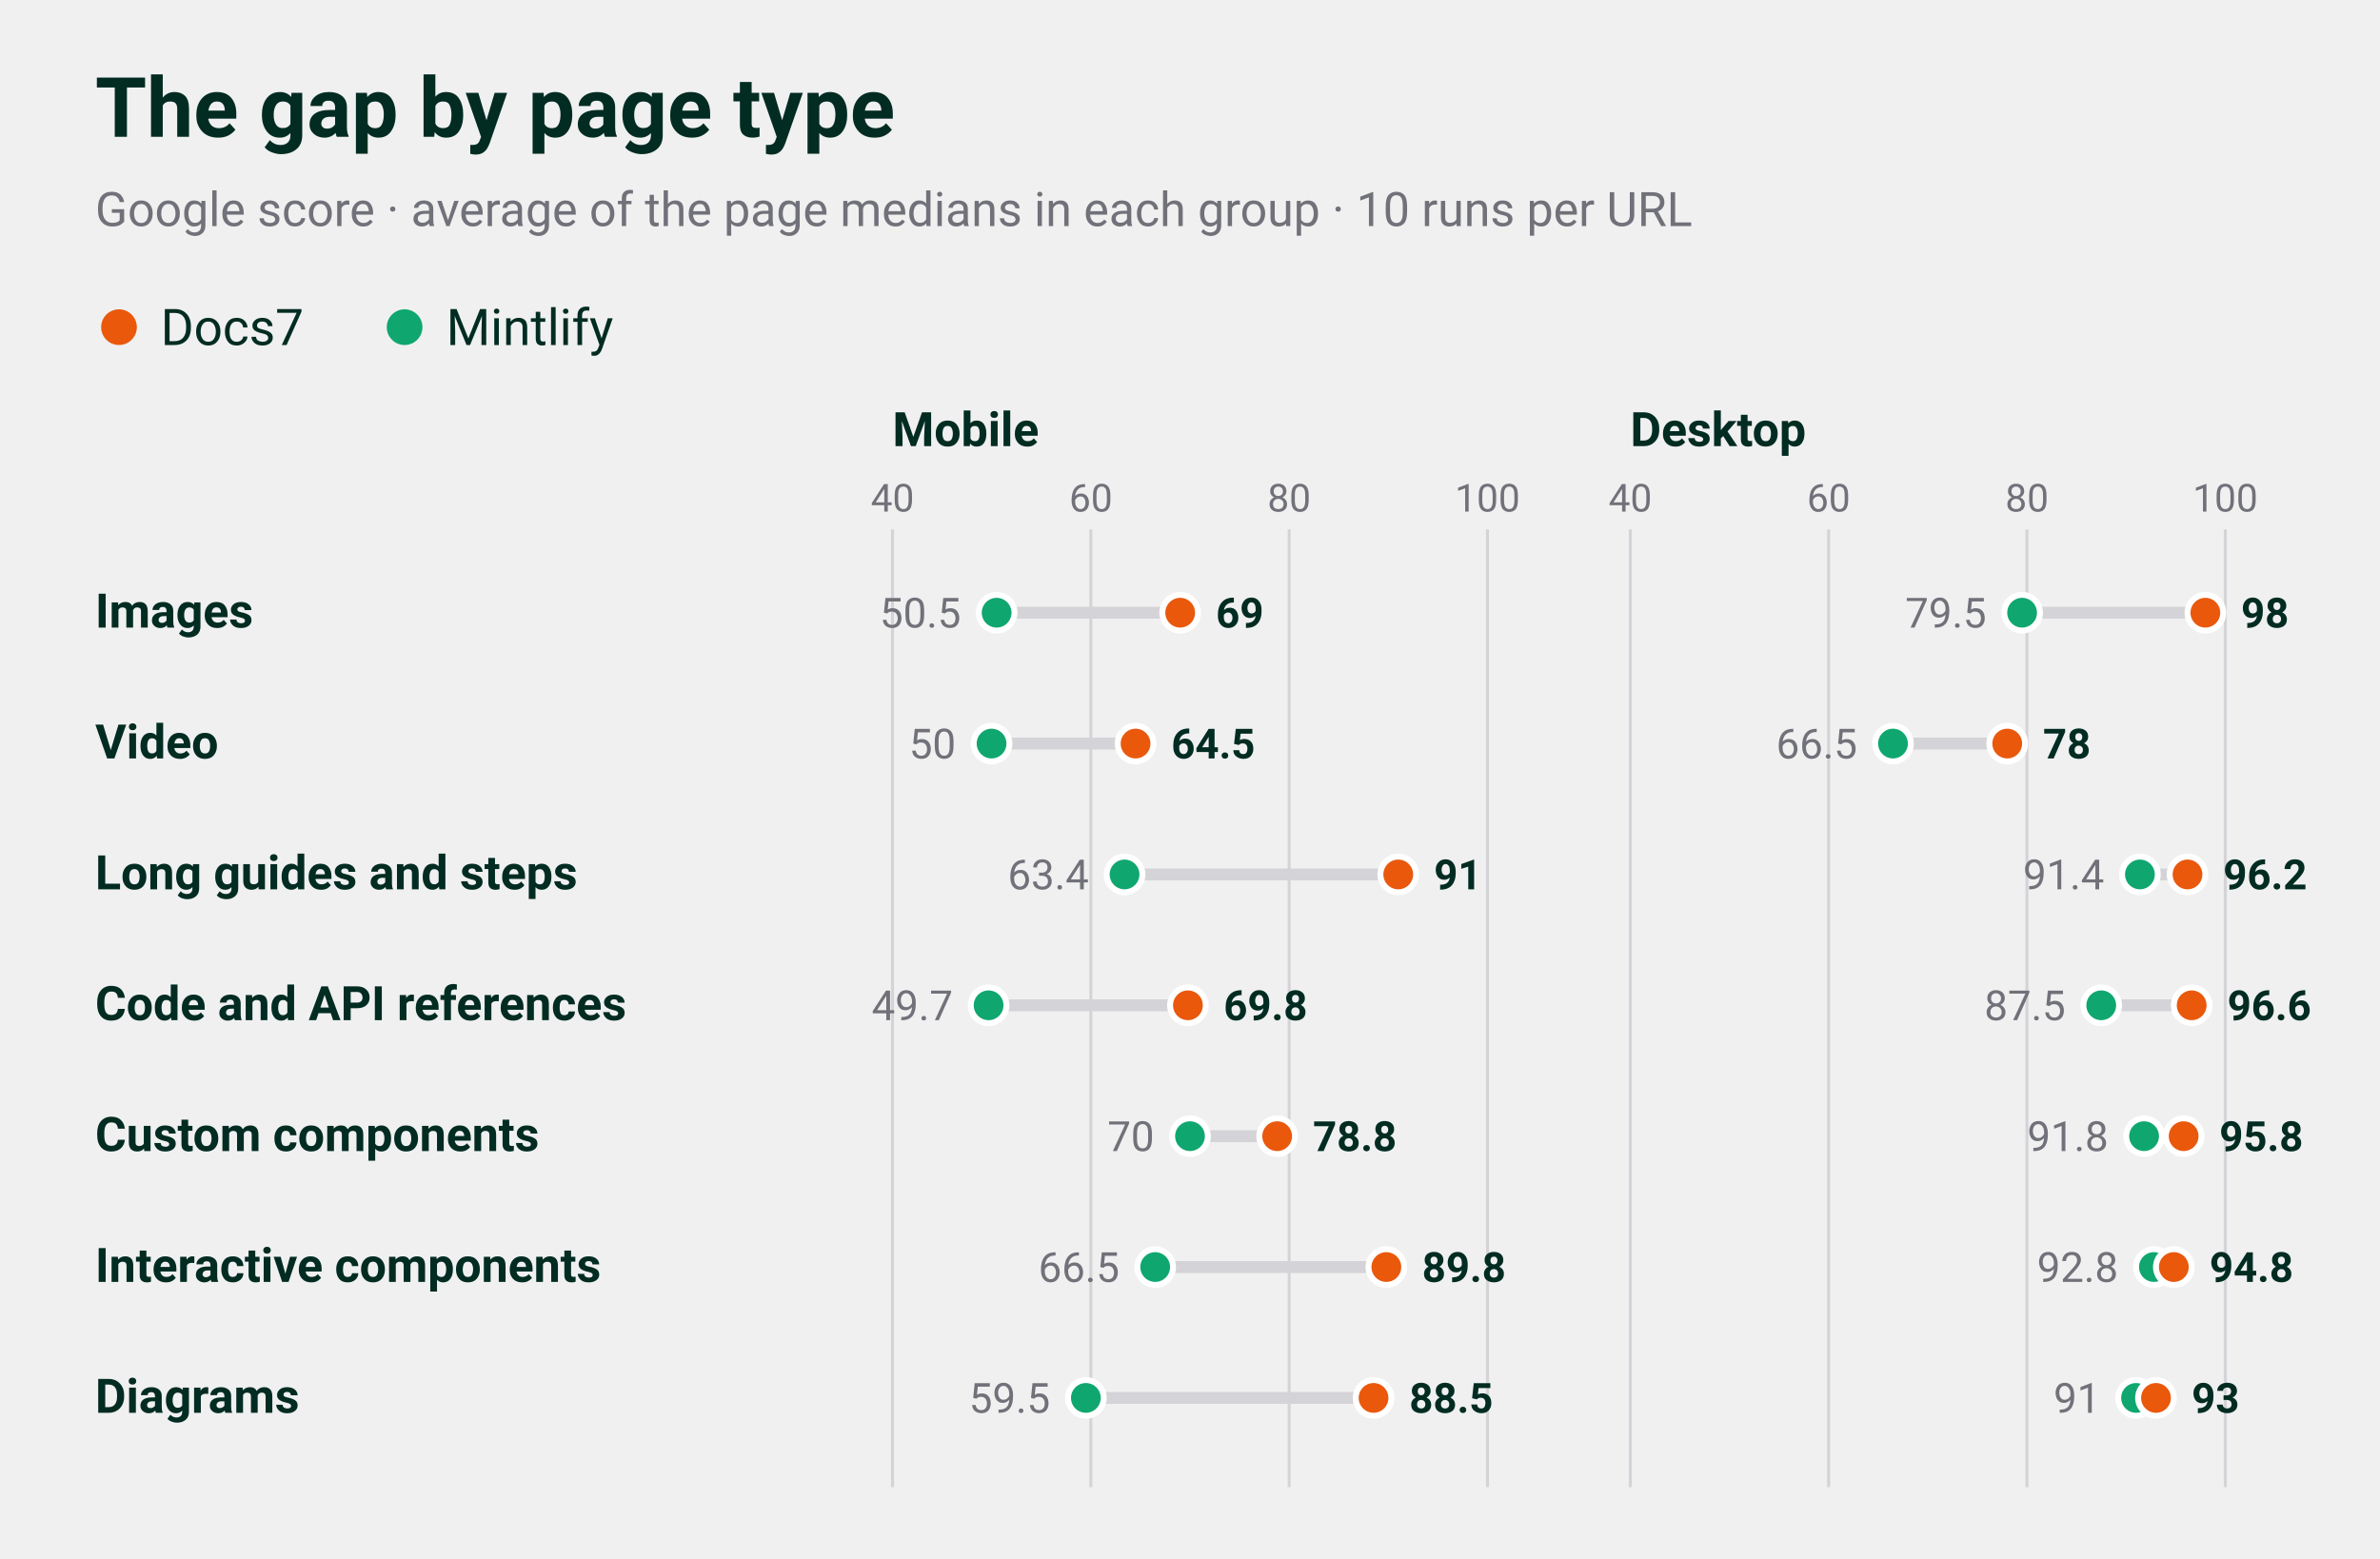
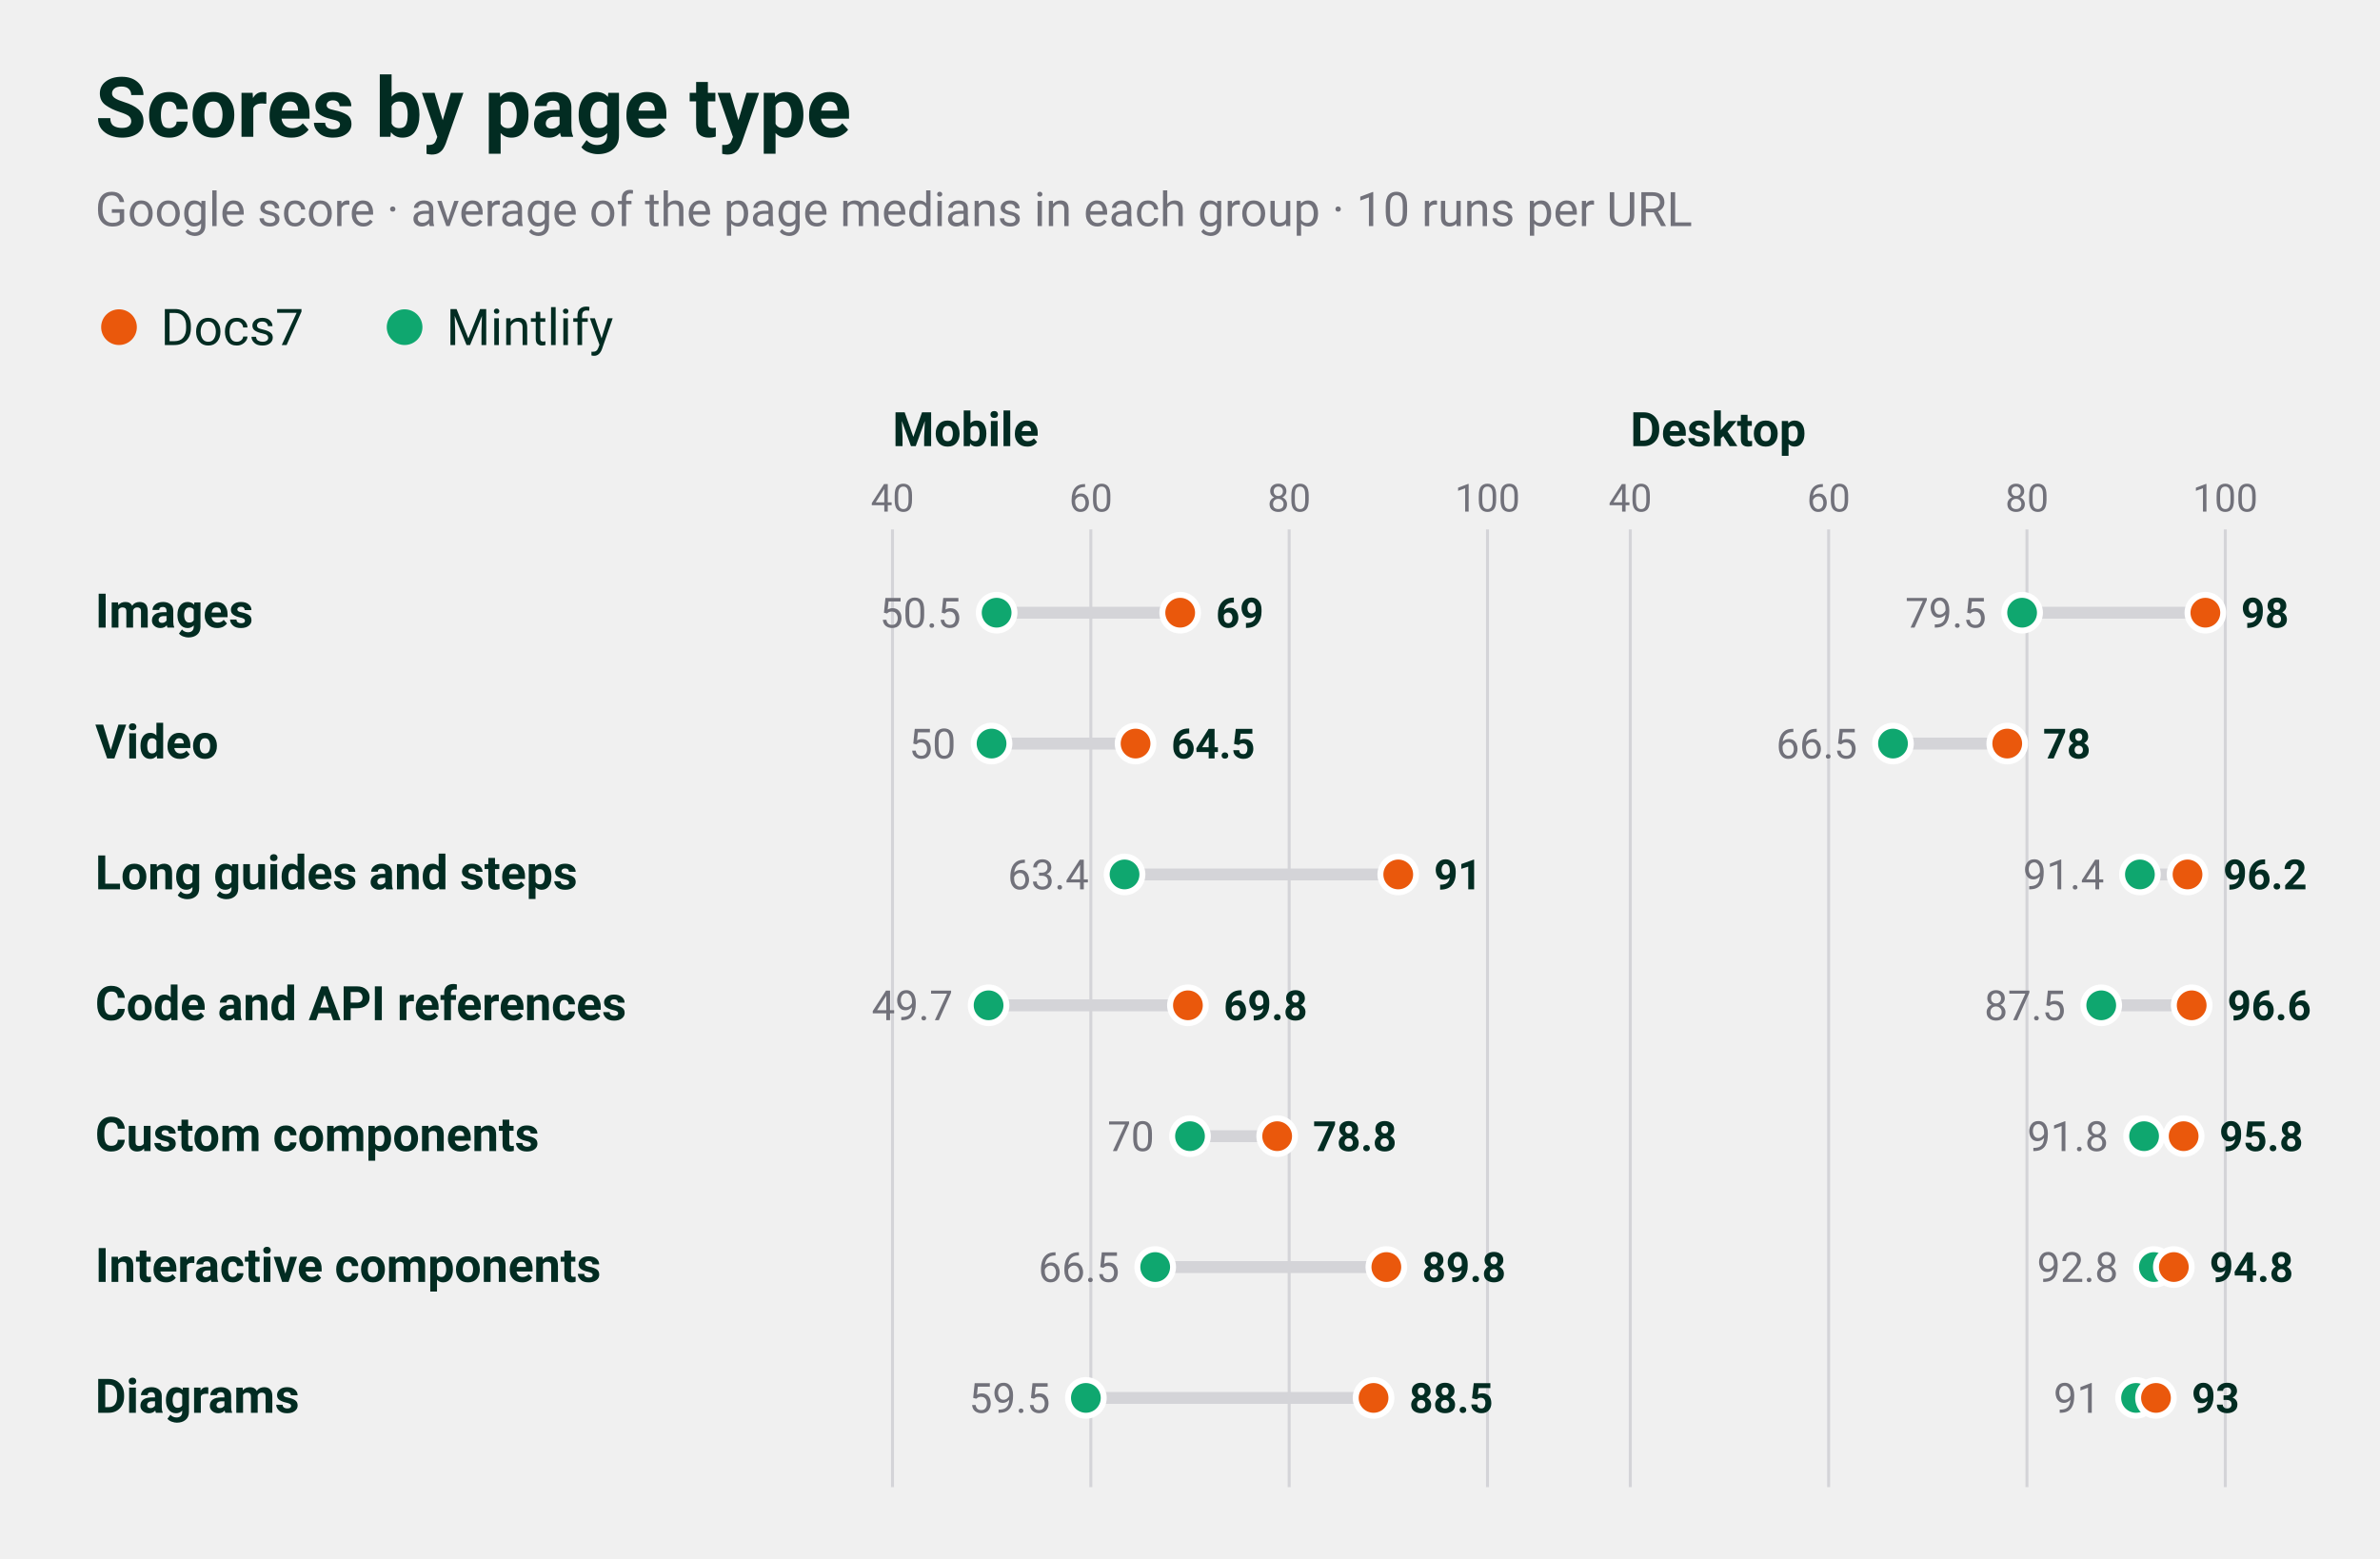
<svg xmlns="http://www.w3.org/2000/svg" width="800" height="524" viewBox="0 0 800 524" role="img" aria-labelledby="title desc">
  <style>text{font-family:system-ui,-apple-system,"Segoe UI",Roboto,Helvetica,Arial,sans-serif;fill:#022c22}.muted{fill:#71717a}.track{fill:#e4e4e7}.rule{stroke:#d4d4d8;fill:none}.link{stroke:#d4d4d8;stroke-width:4;stroke-linecap:round;fill:none}.dot{stroke:#fff;stroke-width:2}@media(prefers-color-scheme:dark){text{fill:#ecfdf5}.muted{fill:#a1a1aa}.track{fill:#27272a}.rule{stroke:#3f3f46}.link{stroke:#3f3f46}.dot{stroke:#09090b}}</style>
  <g>
-     <text x="32" y="46" font-size="28" font-weight="700" text-anchor="start" class="">The gap by page type</text>
+     <text x="32" y="46" font-size="28" font-weight="700" text-anchor="start" class="">Scores by page type</text>
    <text x="32" y="76" font-size="16" font-weight="400" text-anchor="start" class="muted">Google score · average of the page medians in each group · 10 runs per URL</text>
    <circle cx="40" cy="110" r="6" fill="#ea580c" />
    <text x="54" y="116" font-size="17" font-weight="400" text-anchor="start" class="">Docs7</text>
    <circle cx="136" cy="110" r="6" fill="#0fa76f" />
    <text x="150" y="116" font-size="17" font-weight="400" text-anchor="start" class="">Mintlify</text>
    <text x="300" y="150" font-size="16" font-weight="600" text-anchor="start" class="">Mobile</text>
    <path d="M300 178 V500" class="rule" />
    <text x="300" y="172" font-size="13" font-weight="400" text-anchor="middle" class="muted">40</text>
    <path d="M366.667 178 V500" class="rule" />
    <text x="366.667" y="172" font-size="13" font-weight="400" text-anchor="middle" class="muted">60</text>
    <path d="M433.333 178 V500" class="rule" />
    <text x="433.333" y="172" font-size="13" font-weight="400" text-anchor="middle" class="muted">80</text>
    <path d="M500 178 V500" class="rule" />
    <text x="500" y="172" font-size="13" font-weight="400" text-anchor="middle" class="muted">100</text>
    <text x="548" y="150" font-size="16" font-weight="600" text-anchor="start" class="">Desktop</text>
    <path d="M548 178 V500" class="rule" />
    <text x="548" y="172" font-size="13" font-weight="400" text-anchor="middle" class="muted">40</text>
    <path d="M614.667 178 V500" class="rule" />
    <text x="614.667" y="172" font-size="13" font-weight="400" text-anchor="middle" class="muted">60</text>
    <path d="M681.333 178 V500" class="rule" />
    <text x="681.333" y="172" font-size="13" font-weight="400" text-anchor="middle" class="muted">80</text>
    <path d="M748 178 V500" class="rule" />
    <text x="748" y="172" font-size="13" font-weight="400" text-anchor="middle" class="muted">100</text>
    <text x="32" y="211" font-size="16" font-weight="600" text-anchor="start" class="">Images</text>
    <path d="M335.0 206 H396.7" class="link" />
    <circle cx="335.0" cy="206" r="6" fill="#0fa76f" class="dot" />
    <circle cx="396.7" cy="206" r="6" fill="#ea580c" class="dot" />
    <text x="323" y="211" font-size="14" font-weight="400" text-anchor="end" class="muted">50.5</text>
    <text x="408.7" y="211" font-size="14" font-weight="700" text-anchor="start" class="">69</text>
    <path d="M679.7 206 H741.3" class="link" />
    <circle cx="679.7" cy="206" r="6" fill="#0fa76f" class="dot" />
    <circle cx="741.3" cy="206" r="6" fill="#ea580c" class="dot" />
    <text x="667.7" y="211" font-size="14" font-weight="400" text-anchor="end" class="muted">79.5</text>
    <text x="753.3" y="211" font-size="14" font-weight="700" text-anchor="start" class="">98</text>
    <text x="32" y="255" font-size="16" font-weight="600" text-anchor="start" class="">Video</text>
    <path d="M333.3 250 H381.7" class="link" />
    <circle cx="333.3" cy="250" r="6" fill="#0fa76f" class="dot" />
    <circle cx="381.7" cy="250" r="6" fill="#ea580c" class="dot" />
    <text x="321.3" y="255" font-size="14" font-weight="400" text-anchor="end" class="muted">50</text>
    <text x="393.7" y="255" font-size="14" font-weight="700" text-anchor="start" class="">64.5</text>
    <path d="M636.3 250 H674.7" class="link" />
    <circle cx="636.3" cy="250" r="6" fill="#0fa76f" class="dot" />
    <circle cx="674.7" cy="250" r="6" fill="#ea580c" class="dot" />
    <text x="624.3" y="255" font-size="14" font-weight="400" text-anchor="end" class="muted">66.5</text>
    <text x="686.7" y="255" font-size="14" font-weight="700" text-anchor="start" class="">78</text>
    <text x="32" y="299" font-size="16" font-weight="600" text-anchor="start" class="">Long guides and steps</text>
    <path d="M378.0 294 H470.0" class="link" />
    <circle cx="378.0" cy="294" r="6" fill="#0fa76f" class="dot" />
    <circle cx="470.0" cy="294" r="6" fill="#ea580c" class="dot" />
    <text x="366" y="299" font-size="14" font-weight="400" text-anchor="end" class="muted">63.4</text>
    <text x="482" y="299" font-size="14" font-weight="700" text-anchor="start" class="">91</text>
    <path d="M719.3 294 H735.3" class="link" />
    <circle cx="719.3" cy="294" r="6" fill="#0fa76f" class="dot" />
    <circle cx="735.3" cy="294" r="6" fill="#ea580c" class="dot" />
    <text x="707.3" y="299" font-size="14" font-weight="400" text-anchor="end" class="muted">91.4</text>
    <text x="747.3" y="299" font-size="14" font-weight="700" text-anchor="start" class="">96.2</text>
    <text x="32" y="343" font-size="16" font-weight="600" text-anchor="start" class="">Code and API references</text>
    <path d="M332.3 338 H399.3" class="link" />
    <circle cx="332.3" cy="338" r="6" fill="#0fa76f" class="dot" />
    <circle cx="399.3" cy="338" r="6" fill="#ea580c" class="dot" />
    <text x="320.3" y="343" font-size="14" font-weight="400" text-anchor="end" class="muted">49.7</text>
    <text x="411.3" y="343" font-size="14" font-weight="700" text-anchor="start" class="">69.8</text>
    <path d="M706.3 338 H736.7" class="link" />
    <circle cx="706.3" cy="338" r="6" fill="#0fa76f" class="dot" />
    <circle cx="736.7" cy="338" r="6" fill="#ea580c" class="dot" />
    <text x="694.3" y="343" font-size="14" font-weight="400" text-anchor="end" class="muted">87.5</text>
    <text x="748.7" y="343" font-size="14" font-weight="700" text-anchor="start" class="">96.6</text>
    <text x="32" y="387" font-size="16" font-weight="600" text-anchor="start" class="">Custom components</text>
    <path d="M400.0 382 H429.3" class="link" />
    <circle cx="400.0" cy="382" r="6" fill="#0fa76f" class="dot" />
    <circle cx="429.3" cy="382" r="6" fill="#ea580c" class="dot" />
    <text x="388" y="387" font-size="14" font-weight="400" text-anchor="end" class="muted">70</text>
    <text x="441.3" y="387" font-size="14" font-weight="700" text-anchor="start" class="">78.8</text>
    <path d="M720.7 382 H734.0" class="link" />
    <circle cx="720.7" cy="382" r="6" fill="#0fa76f" class="dot" />
    <circle cx="734.0" cy="382" r="6" fill="#ea580c" class="dot" />
    <text x="708.7" y="387" font-size="14" font-weight="400" text-anchor="end" class="muted">91.8</text>
    <text x="746" y="387" font-size="14" font-weight="700" text-anchor="start" class="">95.8</text>
    <text x="32" y="431" font-size="16" font-weight="600" text-anchor="start" class="">Interactive components</text>
    <path d="M388.3 426 H466.0" class="link" />
    <circle cx="388.3" cy="426" r="6" fill="#0fa76f" class="dot" />
    <circle cx="466.0" cy="426" r="6" fill="#ea580c" class="dot" />
    <text x="376.3" y="431" font-size="14" font-weight="400" text-anchor="end" class="muted">66.5</text>
    <text x="478" y="431" font-size="14" font-weight="700" text-anchor="start" class="">89.8</text>
    <path d="M724.0 426 H730.7" class="link" />
    <circle cx="724.0" cy="426" r="6" fill="#0fa76f" class="dot" />
    <circle cx="730.7" cy="426" r="6" fill="#ea580c" class="dot" />
    <text x="712" y="431" font-size="14" font-weight="400" text-anchor="end" class="muted">92.8</text>
    <text x="742.7" y="431" font-size="14" font-weight="700" text-anchor="start" class="">94.8</text>
    <text x="32" y="475" font-size="16" font-weight="600" text-anchor="start" class="">Diagrams</text>
    <path d="M365.0 470 H461.7" class="link" />
    <circle cx="365.0" cy="470" r="6" fill="#0fa76f" class="dot" />
    <circle cx="461.7" cy="470" r="6" fill="#ea580c" class="dot" />
    <text x="353" y="475" font-size="14" font-weight="400" text-anchor="end" class="muted">59.5</text>
    <text x="473.7" y="475" font-size="14" font-weight="700" text-anchor="start" class="">88.5</text>
    <path d="M718.0 470 H724.7" class="link" />
    <circle cx="718.0" cy="470" r="6" fill="#0fa76f" class="dot" />
    <circle cx="724.7" cy="470" r="6" fill="#ea580c" class="dot" />
    <text x="706" y="475" font-size="14" font-weight="400" text-anchor="end" class="muted">91</text>
    <text x="736.7" y="475" font-size="14" font-weight="700" text-anchor="start" class="">93</text>
  </g>
</svg>
